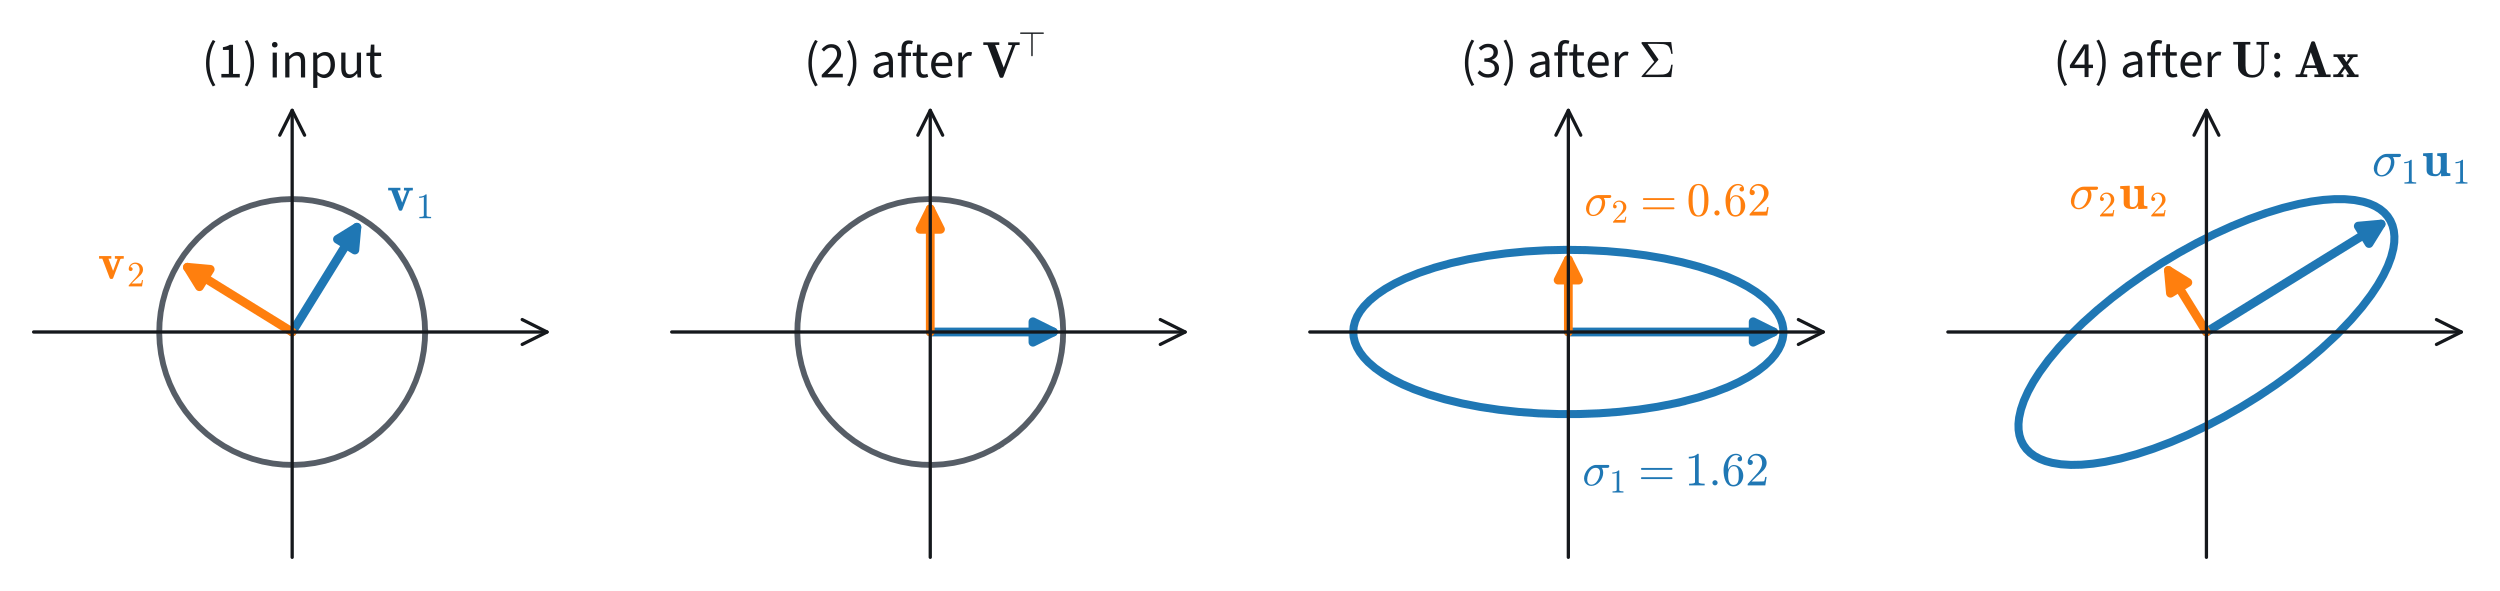
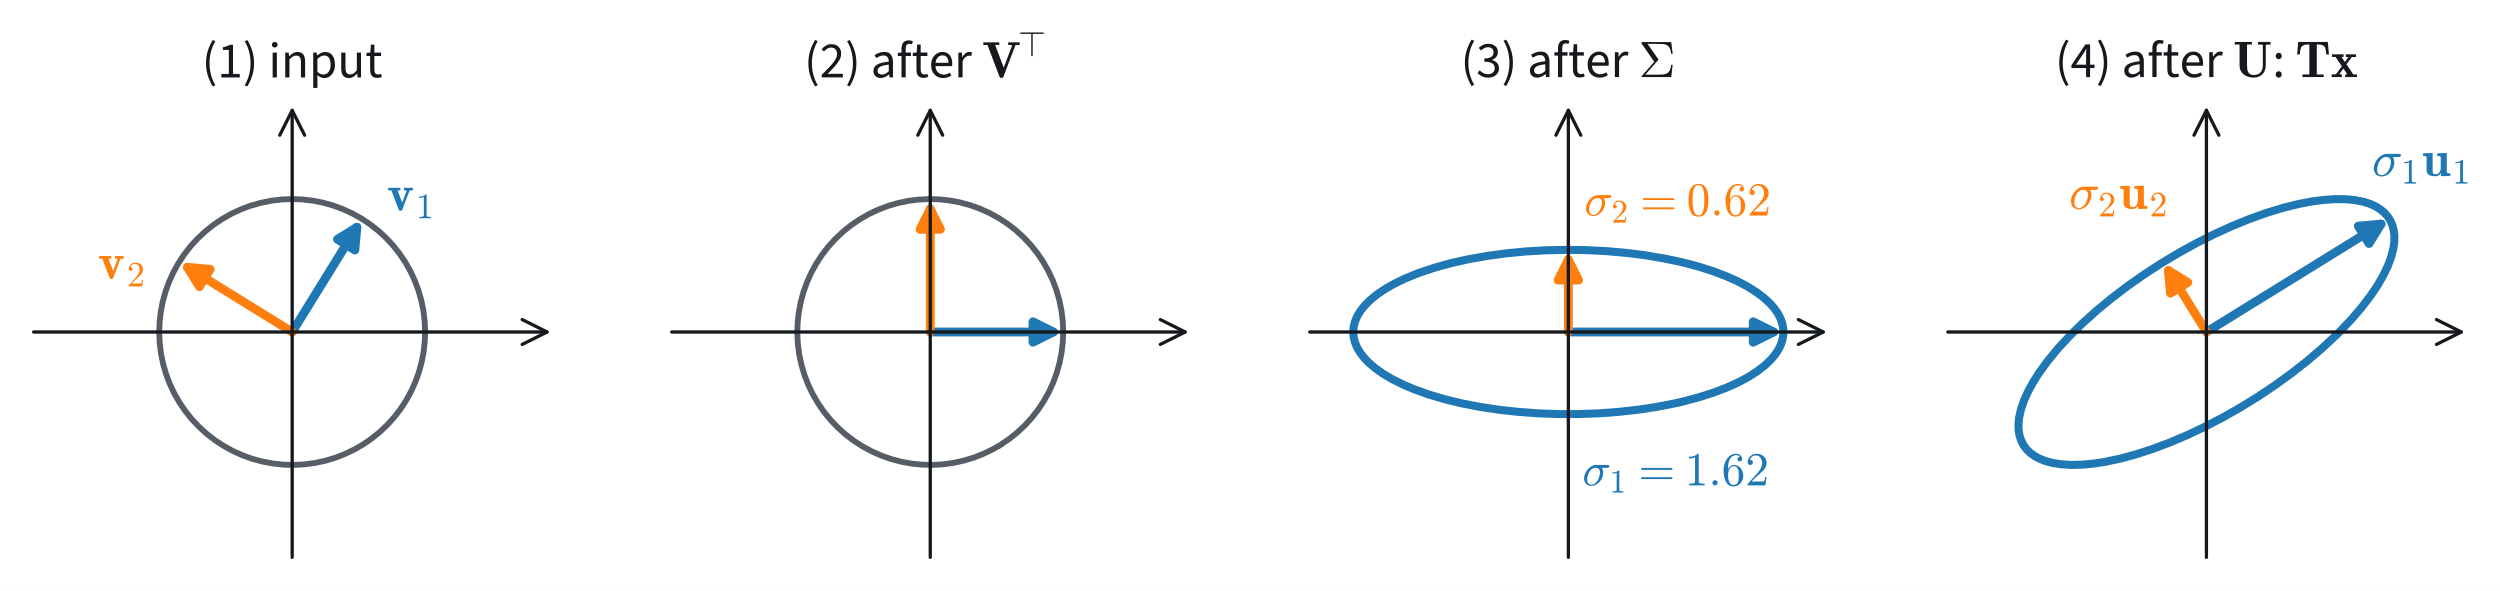
<svg xmlns="http://www.w3.org/2000/svg" xmlns:xlink="http://www.w3.org/1999/xlink" width="684.383pt" height="161.77pt" viewBox="0 0 684.383 161.77" version="1.1">
  <defs>
    <style type="text/css">*{stroke-linejoin: round; stroke-linecap: butt}</style>
  </defs>
  <g id="figure_1">
    <g id="patch_1">
      <path d="M 0 161.77  L 684.383 161.77  L 684.383 0  L 0 0  z " style="fill: #ffffff" />
    </g>
    <g id="axes_1">
      <g id="line2d_1">
        <path d="M 116.374 90.885  L 116.261 88.022  L 115.924 85.178  L 115.363 82.369  L 114.584 79.612  L 113.59 76.925  L 112.388 74.325  L 110.985 71.828  L 109.39 69.448  L 107.613 67.202  L 105.664 65.102  L 103.557 63.162  L 101.303 61.393  L 98.918 59.808  L 96.414 58.414  L 93.81 57.223  L 91.119 56.239  L 88.36 55.471  L 85.548 54.922  L 82.702 54.595  L 79.839 54.494  L 76.977 54.618  L 74.134 54.967  L 71.327 55.538  L 68.574 56.328  L 65.891 57.333  L 63.296 58.545  L 60.804 59.958  L 58.43 61.562  L 56.191 63.348  L 54.099 65.305  L 52.167 67.42  L 50.407 69.68  L 48.831 72.072  L 47.448 74.581  L 46.266 77.19  L 45.294 79.885  L 44.536 82.647  L 43.998 85.461  L 43.683 88.308  L 43.592 91.171  L 43.728 94.033  L 44.088 96.875  L 44.67 99.679  L 45.471 102.43  L 46.486 105.108  L 47.709 107.699  L 49.131 110.185  L 50.745 112.552  L 52.54 114.785  L 54.505 116.869  L 56.627 118.793  L 58.895 120.543  L 61.293 122.11  L 63.807 123.483  L 66.421 124.655  L 69.119 125.617  L 71.885 126.364  L 74.7 126.891  L 77.549 127.195  L 80.412 127.274  L 83.273 127.127  L 86.114 126.756  L 88.916 126.163  L 91.663 125.351  L 94.338 124.325  L 96.924 123.092  L 99.405 121.66  L 101.765 120.037  L 103.991 118.233  L 106.067 116.26  L 107.982 114.13  L 109.724 111.856  L 111.281 109.451  L 112.645 106.932  L 113.806 104.313  L 114.757 101.611  L 115.493 98.843  L 116.009 96.025  L 116.302 93.176  L 116.374 90.885  L 116.374 90.885  " clip-path="url(#pd94e7be0c1)" style="fill: none; stroke: #565d66; stroke-width: 1.6; stroke-linecap: square" />
      </g>
      <g id="patch_2">
        <path d="M 79.983 90.885  Q 89.549 75.407 97.704 62.211  " style="fill: none; stroke: #1f77b4; stroke-width: 2.4; stroke-linecap: round" />
        <path d="M 92.378 65.503  L 97.704 62.211  L 97.142 68.447  z " style="fill: #1f77b4; stroke: #1f77b4; stroke-width: 2.4; stroke-linecap: round" />
      </g>
      <g id="patch_3">
        <path d="M 79.983 90.885  Q 64.504 81.319 51.309 73.163  " style="fill: none; stroke: #ff7f0e; stroke-width: 2.4; stroke-linecap: round" />
        <path d="M 54.6 78.489  L 51.309 73.163  L 57.545 73.726  z " style="fill: #ff7f0e; stroke: #ff7f0e; stroke-width: 2.4; stroke-linecap: round" />
      </g>
      <g id="text_1">
        <g style="fill: #1f77b4" transform="translate(105.9526 57.71127) scale(0.14 -0.14)">
          <defs>
            <path id="Cmb10-25" d="M 1466 91  L 544 2516  L 141 2516  L 141 2841  L 1672 2841  L 1672 2516  L 1319 2516  L 1894 984  L 2456 2463  Q 2456 2494 2342 2505  Q 2228 2516 2119 2516  L 2119 2841  L 3231 2841  L 3231 2516  Q 2828 2516 2803 2456  L 1906 91  Q 1866 -25 1741 -25  L 1631 -25  Q 1506 -25 1466 91  z " transform="scale(0.015625)" />
            <path id="Cmr10-64" d="M 594 0  L 594 225  Q 1394 225 1394 428  L 1394 3788  Q 1063 3628 556 3628  L 556 3853  Q 1341 3853 1741 4263  L 1831 4263  Q 1853 4263 1873 4245  Q 1894 4228 1894 4206  L 1894 428  Q 1894 225 2694 225  L 2694 0  L 594 0  z " transform="scale(0.015625)" />
          </defs>
          <use xlink:href="#Cmb10-25" transform="translate(0 0.609375)" />
          <use xlink:href="#Cmr10-64" transform="translate(56.68984 -14.39059) scale(0.7)" />
        </g>
      </g>
      <g id="text_2">
        <g style="fill: #ff7f0e" transform="translate(26.813 76.39359) scale(0.14 -0.14)">
          <defs>
            <path id="Cmr10-31" d="M 319 0  L 319 172  Q 319 188 331 206  L 1325 1306  Q 1550 1550 1690 1715  Q 1831 1881 1968 2097  Q 2106 2313 2186 2536  Q 2266 2759 2266 3009  Q 2266 3272 2169 3511  Q 2072 3750 1880 3894  Q 1688 4038 1416 4038  Q 1138 4038 916 3870  Q 694 3703 603 3438  Q 628 3444 672 3444  Q 816 3444 917 3347  Q 1019 3250 1019 3097  Q 1019 2950 917 2848  Q 816 2747 672 2747  Q 522 2747 420 2851  Q 319 2956 319 3097  Q 319 3338 409 3548  Q 500 3759 670 3923  Q 841 4088 1055 4175  Q 1269 4263 1509 4263  Q 1875 4263 2190 4108  Q 2506 3953 2690 3670  Q 2875 3388 2875 3009  Q 2875 2731 2753 2481  Q 2631 2231 2440 2026  Q 2250 1822 1953 1562  Q 1656 1303 1563 1216  L 838 519  L 1453 519  Q 1906 519 2211 526  Q 2516 534 2534 550  Q 2609 631 2688 1141  L 2875 1141  L 2694 0  L 319 0  z " transform="scale(0.015625)" />
          </defs>
          <use xlink:href="#Cmb10-25" transform="translate(0 0.609375)" />
          <use xlink:href="#Cmr10-31" transform="translate(56.68984 -14.39059) scale(0.7)" />
        </g>
      </g>
      <g id="patch_4">
        <path d="M 9.203 90.885  Q 79.983 90.885 149.757 90.885  " style="fill: none; stroke: #15181c; stroke-width: 0.9; stroke-linecap: round" />
        <path d="M 142.957 87.485  L 149.757 90.885  L 142.957 94.285  " style="fill: none; stroke: #15181c; stroke-width: 0.9; stroke-linecap: round" />
      </g>
      <g id="patch_5">
        <path d="M 79.983 152.568  Q 79.983 90.884 79.983 30.207  " style="fill: none; stroke: #15181c; stroke-width: 0.9; stroke-linecap: round" />
        <path d="M 76.583 37.007  L 79.983 30.207  L 83.383 37.007  " style="fill: none; stroke: #15181c; stroke-width: 0.9; stroke-linecap: round" />
      </g>
      <g id="text_3">
        <g style="fill: #15181c" transform="translate(55.25183 21.2) scale(0.14 -0.14)">
          <defs>
            <path id="SourceSans3-Regular-5a2" d="M 1370 -1126  Q 973 -480 749 227  Q 525 934 525 1779  Q 525 2624 749 3334  Q 973 4045 1370 4685  L 1696 4531  Q 1325 3923 1142 3216  Q 960 2509 960 1779  Q 960 1050 1142 342  Q 1325 -365 1696 -973  L 1370 -1126  z " transform="scale(0.015625)" />
            <path id="SourceSans3-Regular-536" d="M 506 0  L 506 435  L 1440 435  L 1440 3443  L 698 3443  L 698 3782  Q 979 3834 1187 3907  Q 1395 3981 1562 4083  L 1965 4083  L 1965 435  L 2810 435  L 2810 0  L 506 0  z " transform="scale(0.015625)" />
            <path id="SourceSans3-Regular-5a3" d="M 570 -1126  L 243 -973  Q 614 -365 796 342  Q 979 1050 979 1779  Q 979 2509 796 3216  Q 614 3923 243 4531  L 570 4685  Q 966 4045 1190 3334  Q 1414 2624 1414 1779  Q 1414 934 1190 227  Q 966 -480 570 -1126  z " transform="scale(0.015625)" />
            <path id="SourceSans3-Regular-1" transform="scale(0.015625)" />
            <path id="SourceSans3-Regular-24" d="M 525 0  L 525 3110  L 1050 3110  L 1050 0  L 525 0  z M 787 3750  Q 633 3750 534 3843  Q 435 3936 435 4096  Q 435 4250 534 4346  Q 633 4442 787 4442  Q 941 4442 1040 4346  Q 1139 4250 1139 4096  Q 1139 3936 1040 3843  Q 941 3750 787 3750  z " transform="scale(0.015625)" />
            <path id="SourceSans3-Regular-29" d="M 525 0  L 525 3110  L 960 3110  L 1005 2662  L 1024 2662  Q 1248 2886 1497 3036  Q 1747 3187 2067 3187  Q 2560 3187 2787 2876  Q 3014 2566 3014 1971  L 3014 0  L 2490 0  L 2490 1901  Q 2490 2336 2349 2534  Q 2208 2733 1901 2733  Q 1664 2733 1475 2611  Q 1286 2490 1050 2253  L 1050 0  L 525 0  z " transform="scale(0.015625)" />
            <path id="SourceSans3-Regular-2b" d="M 525 -1312  L 525 3110  L 960 3110  L 1005 2752  L 1024 2752  Q 1235 2931 1488 3059  Q 1741 3187 2016 3187  Q 2618 3187 2931 2755  Q 3245 2323 3245 1600  Q 3245 1075 3056 697  Q 2867 320 2563 121  Q 2259 -77 1901 -77  Q 1683 -77 1468 19  Q 1254 115 1037 282  L 1050 -262  L 1050 -1312  L 525 -1312  z M 1811 365  Q 2195 365 2448 694  Q 2701 1024 2701 1600  Q 2701 2112 2512 2429  Q 2323 2746 1882 2746  Q 1683 2746 1481 2637  Q 1280 2528 1050 2323  L 1050 691  Q 1261 512 1459 438  Q 1658 365 1811 365  z " transform="scale(0.015625)" />
            <path id="SourceSans3-Regular-30" d="M 1434 -77  Q 941 -77 710 233  Q 480 544 480 1139  L 480 3110  L 1011 3110  L 1011 1210  Q 1011 774 1148 576  Q 1286 378 1594 378  Q 1837 378 2025 502  Q 2214 627 2432 902  L 2432 3110  L 2957 3110  L 2957 0  L 2522 0  L 2477 486  L 2458 486  Q 2240 230 1997 76  Q 1754 -77 1434 -77  z " transform="scale(0.015625)" />
            <path id="SourceSans3-Regular-2f" d="M 1504 -58  Q 1005 -58 809 227  Q 614 512 614 979  L 614 2682  L 154 2682  L 154 3078  L 640 3110  L 704 4109  L 1146 4109  L 1146 3110  L 1984 3110  L 1984 2682  L 1146 2682  L 1146 966  Q 1146 685 1251 528  Q 1357 371 1626 371  Q 1709 371 1798 387  Q 1888 403 1978 448  L 2086 77  Q 1965 13 1814 -22  Q 1664 -58 1504 -58  z " transform="scale(0.015625)" />
          </defs>
          <use xlink:href="#SourceSans3-Regular-5a2" />
          <use xlink:href="#SourceSans3-Regular-536" transform="translate(30.29688 0)" />
          <use xlink:href="#SourceSans3-Regular-5a3" transform="translate(80 0)" />
          <use xlink:href="#SourceSans3-Regular-1" transform="translate(110.2969 0)" />
          <use xlink:href="#SourceSans3-Regular-24" transform="translate(130.2969 0)" />
          <use xlink:href="#SourceSans3-Regular-29" transform="translate(154.8906 0)" />
          <use xlink:href="#SourceSans3-Regular-2b" transform="translate(209.5938 0)" />
          <use xlink:href="#SourceSans3-Regular-30" transform="translate(265.0938 0)" />
          <use xlink:href="#SourceSans3-Regular-2f" transform="translate(319.5 0)" />
        </g>
      </g>
    </g>
    <g id="axes_2">
      <g id="line2d_2">
        <path d="M 273.793 121.841  L 276.169 120.24  L 278.411 118.458  L 280.506 116.504  L 282.441 114.392  L 284.204 112.134  L 285.784 109.745  L 287.171 107.238  L 288.356 104.63  L 289.333 101.937  L 290.095 99.176  L 290.637 96.363  L 290.957 93.517  L 291.051 90.654  L 290.921 87.792  L 290.565 84.95  L 289.987 82.144  L 289.19 79.392  L 288.179 76.712  L 286.96 74.12  L 285.542 71.631  L 283.932 69.262  L 282.14 67.026  L 280.178 64.939  L 278.059 63.012  L 275.794 61.258  L 273.398 59.688  L 270.886 58.311  L 268.274 57.135  L 265.577 56.169  L 262.813 55.418  L 259.998 54.887  L 257.15 54.579  L 254.286 54.495  L 251.425 54.638  L 248.584 55.004  L 245.781 55.594  L 243.033 56.401  L 240.356 57.423  L 237.769 58.652  L 235.286 60.08  L 232.923 61.699  L 230.695 63.5  L 228.615 65.47  L 226.696 67.597  L 224.951 69.869  L 223.39 72.271  L 222.023 74.788  L 220.858 77.405  L 219.903 80.105  L 219.162 82.873  L 218.642 85.69  L 218.345 88.539  L 218.273 91.403  L 218.427 94.263  L 218.805 97.103  L 219.405 99.904  L 220.223 102.649  L 221.255 105.321  L 222.494 107.904  L 223.933 110.381  L 225.561 112.738  L 227.37 114.959  L 229.348 117.031  L 231.483 118.941  L 233.762 120.677  L 236.17 122.228  L 238.693 123.586  L 241.314 124.74  L 244.018 125.685  L 246.789 126.414  L 249.608 126.924  L 252.458 127.209  L 255.322 127.27  L 258.182 127.105  L 261.02 126.716  L 263.818 126.105  L 266.56 125.276  L 269.228 124.233  L 271.806 122.984  L 273.793 121.841  L 273.793 121.841  " clip-path="url(#pe0905c4a42)" style="fill: none; stroke: #565d66; stroke-width: 1.6; stroke-linecap: square" />
      </g>
      <g id="patch_6">
        <path d="M 254.661 90.885  Q 272.857 90.885 288.369 90.885  " style="fill: none; stroke: #1f77b4; stroke-width: 2.4; stroke-linecap: round" />
        <path d="M 282.769 88.085  L 288.369 90.885  L 282.769 93.685  z " style="fill: #1f77b4; stroke: #1f77b4; stroke-width: 2.4; stroke-linecap: round" />
      </g>
      <g id="patch_7">
        <path d="M 254.661 90.885  Q 254.661 72.689 254.661 57.177  " style="fill: none; stroke: #ff7f0e; stroke-width: 2.4; stroke-linecap: round" />
        <path d="M 251.861 62.777  L 254.661 57.177  L 257.461 62.777  z " style="fill: #ff7f0e; stroke: #ff7f0e; stroke-width: 2.4; stroke-linecap: round" />
      </g>
      <g id="patch_8">
        <path d="M 183.882 90.885  Q 254.662 90.885 324.435 90.885  " style="fill: none; stroke: #15181c; stroke-width: 0.9; stroke-linecap: round" />
        <path d="M 317.635 87.485  L 324.435 90.885  L 317.635 94.285  " style="fill: none; stroke: #15181c; stroke-width: 0.9; stroke-linecap: round" />
      </g>
      <g id="patch_9">
        <path d="M 254.661 152.568  Q 254.661 90.884 254.661 30.207  " style="fill: none; stroke: #15181c; stroke-width: 0.9; stroke-linecap: round" />
        <path d="M 251.261 37.007  L 254.661 30.207  L 258.061 37.007  " style="fill: none; stroke: #15181c; stroke-width: 0.9; stroke-linecap: round" />
      </g>
      <g id="text_4">
        <g style="fill: #15181c" transform="translate(220.1509 21.2) scale(0.14 -0.14)">
          <defs>
            <path id="SourceSans3-Regular-537" d="M 256 0  L 256 320  Q 870 922 1299 1386  Q 1728 1850 1952 2227  Q 2176 2605 2176 2931  Q 2176 3283 1984 3507  Q 1792 3731 1402 3731  Q 1146 3731 928 3587  Q 710 3443 531 3238  L 237 3526  Q 493 3814 784 3987  Q 1075 4160 1466 4160  Q 2035 4160 2361 3830  Q 2688 3501 2688 2963  Q 2688 2566 2467 2176  Q 2246 1786 1862 1357  Q 1478 928 979 416  Q 1146 429 1325 441  Q 1504 454 1664 454  L 2893 454  L 2893 0  L 256 0  z " transform="scale(0.015625)" />
            <path id="SourceSans3-Regular-1c" d="M 1242 -77  Q 851 -77 588 153  Q 326 384 326 806  Q 326 1331 787 1600  Q 1248 1869 2246 1978  Q 2246 2176 2188 2349  Q 2131 2522 1993 2634  Q 1856 2746 1600 2746  Q 1331 2746 1094 2643  Q 858 2541 672 2426  L 467 2784  Q 685 2931 1001 3059  Q 1318 3187 1690 3187  Q 2259 3187 2515 2838  Q 2771 2490 2771 1907  L 2771 0  L 2336 0  L 2291 371  L 2272 371  Q 2042 186 1789 54  Q 1536 -77 1242 -77  z M 1389 358  Q 1613 358 1817 460  Q 2022 563 2246 762  L 2246 1600  Q 1722 1542 1414 1440  Q 1107 1338 976 1190  Q 845 1043 845 838  Q 845 582 1005 470  Q 1165 358 1389 358  z " transform="scale(0.015625)" />
            <path id="SourceSans3-Regular-21" d="M 614 0  L 614 2682  L 154 2682  L 154 3078  L 614 3110  L 614 3603  Q 614 4077 835 4355  Q 1056 4634 1523 4634  Q 1670 4634 1804 4605  Q 1939 4576 2042 4531  L 1926 4147  Q 1734 4205 1574 4205  Q 1139 4205 1139 3603  L 1139 3110  L 1798 3110  L 1798 2682  L 1139 2682  L 1139 0  L 614 0  z " transform="scale(0.015625)" />
            <path id="SourceSans3-Regular-20" d="M 1702 2758  Q 1510 2758 1328 2665  Q 1146 2573 1014 2368  Q 883 2163 838 1830  L 2458 1830  Q 2458 2285 2259 2521  Q 2061 2758 1702 2758  z M 1786 -77  Q 1370 -77 1027 115  Q 685 307 486 675  Q 288 1043 288 1555  Q 288 2061 489 2425  Q 691 2790 1014 2988  Q 1338 3187 1696 3187  Q 2298 3187 2614 2790  Q 2931 2394 2931 1728  Q 2931 1645 2924 1568  Q 2918 1491 2906 1414  L 826 1414  Q 864 890 1161 621  Q 1459 352 1850 352  Q 2074 352 2269 416  Q 2464 480 2624 589  L 2816 243  Q 2611 102 2358 12  Q 2106 -77 1786 -77  z " transform="scale(0.015625)" />
            <path id="SourceSans3-Regular-2d" d="M 525 0  L 525 3110  L 960 3110  L 1005 2547  L 1024 2547  Q 1178 2842 1408 3014  Q 1638 3187 1907 3187  Q 2093 3187 2240 3123  L 2125 2675  Q 2054 2694 1993 2704  Q 1933 2714 1837 2714  Q 1638 2714 1424 2554  Q 1210 2394 1050 1997  L 1050 0  L 525 0  z " transform="scale(0.015625)" />
            <path id="Cmb10-7a" d="M 2175 63  L 666 4063  L 141 4063  L 141 4391  L 2144 4391  L 2144 4063  L 1625 4063  L 2700 1222  L 3756 4013  Q 3756 4028 3700 4036  Q 3644 4044 3616 4044  Q 3434 4063 3256 4063  L 3256 4391  L 4691 4391  L 4691 4063  Q 4522 4063 4340 4053  Q 4159 4044 4147 4006  L 2656 63  Q 2616 -50 2491 -50  L 2344 -50  Q 2222 -50 2175 63  z " transform="scale(0.015625)" />
            <path id="Cmsy10-64" d="M 2363 122  L 2363 4006  L 481 4006  Q 428 4006 393 4047  Q 359 4088 359 4134  Q 359 4181 393 4222  Q 428 4263 481 4263  L 4506 4263  Q 4553 4263 4587 4222  Q 4622 4181 4622 4134  Q 4622 4088 4587 4047  Q 4553 4006 4506 4006  L 2619 4006  L 2619 122  Q 2619 69 2578 34  Q 2538 0 2491 0  Q 2438 0 2400 34  Q 2363 69 2363 122  z " transform="scale(0.015625)" />
          </defs>
          <use xlink:href="#SourceSans3-Regular-5a2" transform="translate(0 0.084203)" />
          <use xlink:href="#SourceSans3-Regular-537" transform="translate(30.29997 0.084203)" />
          <use xlink:href="#SourceSans3-Regular-5a3" transform="translate(79.99992 0.084203)" />
          <use xlink:href="#SourceSans3-Regular-1" transform="translate(110.2999 0.084203)" />
          <use xlink:href="#SourceSans3-Regular-1c" transform="translate(130.2999 0.084203)" />
          <use xlink:href="#SourceSans3-Regular-21" transform="translate(180.6998 0.084203)" />
          <use xlink:href="#SourceSans3-Regular-2f" transform="translate(209.8998 0.084203)" />
          <use xlink:href="#SourceSans3-Regular-20" transform="translate(243.6998 0.084203)" />
          <use xlink:href="#SourceSans3-Regular-2d" transform="translate(293.2997 0.084203)" />
          <use xlink:href="#SourceSans3-Regular-1" transform="translate(327.9997 0.084203)" />
          <use xlink:href="#Cmb10-7a" transform="translate(347.9997 0.084203)" />
          <use xlink:href="#Cmsy10-64" transform="translate(418.1584 41.37344) scale(0.7)" />
        </g>
      </g>
    </g>
    <g id="axes_3">
      <g id="line2d_3">
        <path d="M 460.295 110.017  L 464.883 108.816  L 469.153 107.455  L 473.068 105.946  L 476.034 104.586  L 478.711 103.141  L 481.082 101.619  L 483.132 100.032  L 484.849 98.387  L 485.975 97.038  L 486.877 95.664  L 487.55 94.271  L 487.993 92.864  L 488.203 91.45  L 488.179 90.034  L 487.922 88.621  L 487.433 87.217  L 486.713 85.827  L 485.766 84.458  L 484.595 83.114  L 482.824 81.478  L 480.721 79.9  L 478.299 78.39  L 475.575 76.958  L 472.564 75.612  L 469.285 74.361  L 465.025 72.995  L 460.447 71.789  L 455.592 70.753  L 450.503 69.897  L 445.224 69.228  L 439.804 68.752  L 434.291 68.473  L 428.733 68.395  L 423.181 68.517  L 417.684 68.839  L 412.29 69.357  L 407.049 70.067  L 402.007 70.964  L 397.208 72.037  L 392.697 73.279  L 388.512 74.678  L 384.691 76.222  L 381.81 77.609  L 379.223 79.078  L 376.947 80.62  L 374.995 82.226  L 373.381 83.885  L 372.338 85.245  L 371.522 86.626  L 370.935 88.025  L 370.579 89.435  L 370.457 90.851  L 370.568 92.266  L 370.912 93.677  L 371.488 95.076  L 372.294 96.459  L 373.325 97.819  L 374.579 99.152  L 376.451 100.772  L 378.651 102.33  L 381.165 103.818  L 383.977 105.225  L 387.071 106.543  L 391.127 107.997  L 395.524 109.297  L 400.223 110.434  L 405.181 111.396  L 410.355 112.175  L 415.698 112.764  L 421.163 113.158  L 426.701 113.353  L 432.262 113.348  L 437.797 113.143  L 443.257 112.739  L 448.593 112.139  L 453.757 111.351  L 458.703 110.38  L 460.295 110.017  L 460.295 110.017  " clip-path="url(#pa8a2098850)" style="fill: none; stroke: #1f77b4; stroke-width: 2.2; stroke-linecap: square" />
      </g>
      <g id="patch_10">
        <path d="M 429.339 90.885  Q 458.78 90.885 485.538 90.885  " style="fill: none; stroke: #1f77b4; stroke-width: 2.4; stroke-linecap: round" />
        <path d="M 479.938 88.085  L 485.538 90.885  L 479.938 93.685  z " style="fill: #1f77b4; stroke: #1f77b4; stroke-width: 2.4; stroke-linecap: round" />
      </g>
      <g id="patch_11">
        <path d="M 429.339 90.885  Q 429.339 79.639 429.339 71.077  " style="fill: none; stroke: #ff7f0e; stroke-width: 2.4; stroke-linecap: round" />
        <path d="M 426.539 76.677  L 429.339 71.077  L 432.139 76.677  z " style="fill: #ff7f0e; stroke: #ff7f0e; stroke-width: 2.4; stroke-linecap: round" />
      </g>
      <g id="text_5">
        <g style="fill: #1f77b4" transform="translate(433.1703 132.9263) scale(0.13 -0.13)">
          <defs>
            <path id="Cmmi10-15" d="M 1197 -72  Q 913 -72 692 64  Q 472 200 351 431  Q 231 663 231 941  Q 231 1238 365 1566  Q 500 1894 733 2166  Q 966 2438 1259 2598  Q 1553 2759 1863 2759  L 3475 2759  Q 3541 2759 3587 2715  Q 3634 2672 3634 2597  Q 3634 2503 3567 2433  Q 3500 2363 3406 2363  L 2625 2363  Q 2809 2088 2809 1697  Q 2809 1375 2684 1062  Q 2559 750 2337 492  Q 2116 234 1820 81  Q 1525 -72 1197 -72  z M 1203 97  Q 1553 97 1823 370  Q 2094 644 2237 1039  Q 2381 1434 2381 1772  Q 2381 2047 2229 2205  Q 2078 2363 1806 2363  Q 1434 2363 1173 2113  Q 913 1863 783 1484  Q 653 1106 653 756  Q 653 481 798 289  Q 944 97 1203 97  z " transform="scale(0.015625)" />
            <path id="Cmr10-29" d="M 481 850  Q 428 850 393 890  Q 359 931 359 978  Q 359 1031 393 1068  Q 428 1106 481 1106  L 4500 1106  Q 4547 1106 4581 1068  Q 4616 1031 4616 978  Q 4616 931 4581 890  Q 4547 850 4500 850  L 481 850  z M 481 2094  Q 428 2094 393 2131  Q 359 2169 359 2222  Q 359 2269 393 2309  Q 428 2350 481 2350  L 4500 2350  Q 4547 2350 4581 2309  Q 4616 2269 4616 2222  Q 4616 2169 4581 2131  Q 4547 2094 4500 2094  L 481 2094  z " transform="scale(0.015625)" />
            <path id="Cmmi10-33" d="M 538 353  Q 538 497 644 600  Q 750 703 891 703  Q 978 703 1062 656  Q 1147 609 1194 525  Q 1241 441 1241 353  Q 1241 213 1137 106  Q 1034 0 891 0  Q 750 0 644 106  Q 538 213 538 353  z " transform="scale(0.015625)" />
            <path id="Cmr10-45" d="M 1600 -141  Q 1203 -141 937 70  Q 672 281 526 617  Q 381 953 325 1322  Q 269 1691 269 2069  Q 269 2575 466 3084  Q 663 3594 1045 3928  Q 1428 4263 1953 4263  Q 2172 4263 2361 4180  Q 2550 4097 2658 3936  Q 2766 3775 2766 3547  Q 2766 3416 2677 3327  Q 2588 3238 2456 3238  Q 2331 3238 2240 3328  Q 2150 3419 2150 3547  Q 2150 3672 2240 3762  Q 2331 3853 2456 3853  L 2491 3853  Q 2409 3969 2261 4023  Q 2113 4078 1953 4078  Q 1759 4078 1595 3993  Q 1431 3909 1300 3765  Q 1169 3622 1081 3448  Q 994 3275 945 3053  Q 897 2831 884 2637  Q 872 2444 872 2150  Q 984 2413 1190 2580  Q 1397 2747 1656 2747  Q 1941 2747 2175 2631  Q 2409 2516 2578 2311  Q 2747 2106 2836 1843  Q 2925 1581 2925 1313  Q 2925 938 2758 598  Q 2591 259 2287 59  Q 1984 -141 1600 -141  z M 1600 63  Q 1847 63 1997 175  Q 2147 288 2217 473  Q 2288 659 2305 848  Q 2322 1038 2322 1313  Q 2322 1675 2287 1931  Q 2253 2188 2100 2383  Q 1947 2578 1631 2578  Q 1372 2578 1205 2403  Q 1038 2228 961 1961  Q 884 1694 884 1447  Q 884 1363 891 1319  Q 891 1309 889 1303  Q 888 1297 884 1288  Q 884 1013 940 731  Q 997 450 1156 256  Q 1316 63 1600 63  z " transform="scale(0.015625)" />
          </defs>
          <use xlink:href="#Cmmi10-15" transform="translate(0 0.390625)" />
          <use xlink:href="#Cmr10-64" transform="translate(57.08008 -14.60934) scale(0.7)" />
          <use xlink:href="#Cmr10-29" transform="translate(117.8006 0.390625)" />
          <use xlink:href="#Cmr10-64" transform="translate(215.4862 0.390625)" />
          <use xlink:href="#Cmmi10-33" transform="translate(265.4862 0.390625)" />
          <use xlink:href="#Cmr10-45" transform="translate(293.1717 0.390625)" />
          <use xlink:href="#Cmr10-31" transform="translate(343.1717 0.390625)" />
        </g>
      </g>
      <g id="text_6">
        <g style="fill: #ff7f0e" transform="translate(433.7061 59.06094) scale(0.13 -0.13)">
          <defs>
            <path id="Cmr10-28" d="M 1600 -141  Q 816 -141 533 504  Q 250 1150 250 2041  Q 250 2597 351 3087  Q 453 3578 754 3920  Q 1056 4263 1600 4263  Q 2022 4263 2290 4056  Q 2559 3850 2700 3523  Q 2841 3197 2892 2823  Q 2944 2450 2944 2041  Q 2944 1491 2842 1011  Q 2741 531 2444 195  Q 2147 -141 1600 -141  z M 1600 25  Q 1956 25 2131 390  Q 2306 756 2347 1200  Q 2388 1644 2388 2144  Q 2388 2625 2347 3031  Q 2306 3438 2132 3767  Q 1959 4097 1600 4097  Q 1238 4097 1063 3765  Q 888 3434 847 3029  Q 806 2625 806 2144  Q 806 1788 823 1472  Q 841 1156 916 820  Q 991 484 1158 254  Q 1325 25 1600 25  z " transform="scale(0.015625)" />
          </defs>
          <use xlink:href="#Cmmi10-15" transform="translate(0 0.390625)" />
          <use xlink:href="#Cmr10-31" transform="translate(57.08008 -14.60934) scale(0.7)" />
          <use xlink:href="#Cmr10-29" transform="translate(117.8006 0.390625)" />
          <use xlink:href="#Cmr10-28" transform="translate(215.4862 0.390625)" />
          <use xlink:href="#Cmmi10-33" transform="translate(265.4862 0.390625)" />
          <use xlink:href="#Cmr10-45" transform="translate(293.1717 0.390625)" />
          <use xlink:href="#Cmr10-31" transform="translate(343.1717 0.390625)" />
        </g>
      </g>
      <g id="patch_12">
        <path d="M 358.56 90.885  Q 429.34 90.885 499.113 90.885  " style="fill: none; stroke: #15181c; stroke-width: 0.9; stroke-linecap: round" />
        <path d="M 492.313 87.485  L 499.113 90.885  L 492.313 94.285  " style="fill: none; stroke: #15181c; stroke-width: 0.9; stroke-linecap: round" />
      </g>
      <g id="patch_13">
        <path d="M 429.339 152.568  Q 429.339 90.884 429.339 30.207  " style="fill: none; stroke: #15181c; stroke-width: 0.9; stroke-linecap: round" />
        <path d="M 425.939 37.007  L 429.339 30.207  L 432.739 37.007  " style="fill: none; stroke: #15181c; stroke-width: 0.9; stroke-linecap: round" />
      </g>
      <g id="text_7">
        <g style="fill: #15181c" transform="translate(399.8691 21.2) scale(0.14 -0.14)">
          <defs>
            <path id="SourceSans3-Regular-538" d="M 1510 -77  Q 1024 -77 697 99  Q 371 275 166 499  L 435 845  Q 621 653 870 505  Q 1120 358 1478 358  Q 1850 358 2086 563  Q 2323 768 2323 1107  Q 2323 1350 2198 1532  Q 2074 1715 1789 1817  Q 1504 1920 1018 1920  L 1018 2323  Q 1453 2323 1705 2425  Q 1958 2528 2067 2701  Q 2176 2874 2176 3085  Q 2176 3386 1987 3558  Q 1798 3731 1472 3731  Q 1216 3731 1001 3616  Q 787 3501 602 3315  L 320 3648  Q 557 3872 845 4016  Q 1133 4160 1491 4160  Q 2022 4160 2368 3888  Q 2714 3616 2714 3123  Q 2714 2752 2509 2515  Q 2304 2278 1971 2150  L 1971 2125  Q 2342 2042 2598 1776  Q 2854 1510 2854 1088  Q 2854 730 2675 467  Q 2496 205 2192 64  Q 1888 -77 1510 -77  z " transform="scale(0.015625)" />
            <path id="Cmr10-a" d="M 422 0  Q 359 0 359 72  Q 359 97 378 116  L 1953 1906  L 378 4172  Q 359 4191 359 4206  L 359 4313  Q 359 4331 379 4351  Q 400 4372 422 4372  L 4078 4372  L 4256 2906  L 4072 2906  Q 4016 3363 3889 3614  Q 3763 3866 3555 3981  Q 3347 4097 3083 4122  Q 2819 4147 2309 4147  L 1119 4147  L 2456 2234  Q 2472 2188 2472 2188  Q 2472 2150 2456 2144  L 831 294  L 2291 294  Q 2800 294 3067 319  Q 3334 344 3546 458  Q 3759 572 3889 830  Q 4019 1088 4072 1538  L 4256 1538  L 4078 0  L 422 0  z " transform="scale(0.015625)" />
          </defs>
          <use xlink:href="#SourceSans3-Regular-5a2" transform="translate(0 0.796875)" />
          <use xlink:href="#SourceSans3-Regular-538" transform="translate(30.29997 0.796875)" />
          <use xlink:href="#SourceSans3-Regular-5a3" transform="translate(79.99992 0.796875)" />
          <use xlink:href="#SourceSans3-Regular-1" transform="translate(110.2999 0.796875)" />
          <use xlink:href="#SourceSans3-Regular-1c" transform="translate(130.2999 0.796875)" />
          <use xlink:href="#SourceSans3-Regular-21" transform="translate(180.6998 0.796875)" />
          <use xlink:href="#SourceSans3-Regular-2f" transform="translate(209.8998 0.796875)" />
          <use xlink:href="#SourceSans3-Regular-20" transform="translate(243.6998 0.796875)" />
          <use xlink:href="#SourceSans3-Regular-2d" transform="translate(293.2997 0.796875)" />
          <use xlink:href="#SourceSans3-Regular-1" transform="translate(327.9997 0.796875)" />
          <use xlink:href="#Cmr10-a" transform="translate(347.9997 0.796875)" />
        </g>
      </g>
    </g>
    <g id="axes_4">
      <g id="line2d_4">
        <path d="M 640.409 90.885  L 643.68 87.452  L 646.597 84.049  L 649.134 80.707  L 650.942 77.991  L 652.459 75.354  L 653.676 72.813  L 654.585 70.385  L 655.181 68.083  L 655.43 66.343  L 655.474 64.7  L 655.315 63.162  L 654.952 61.733  L 654.387 60.419  L 653.622 59.227  L 652.661 58.16  L 651.507 57.223  L 650.164 56.419  L 648.638 55.752  L 646.935 55.225  L 644.568 54.764  L 641.95 54.528  L 639.097 54.516  L 636.026 54.73  L 632.757 55.168  L 629.31 55.828  L 624.969 56.905  L 620.44 58.286  L 615.766 59.958  L 610.986 61.905  L 606.144 64.111  L 601.283 66.556  L 596.447 69.217  L 591.678 72.072  L 587.02 75.095  L 582.512 78.259  L 578.197 81.535  L 574.112 84.895  L 570.294 88.308  L 566.777 91.744  L 563.592 95.173  L 560.767 98.563  L 558.328 101.885  L 556.607 104.579  L 555.179 107.189  L 554.053 109.697  L 553.238 112.089  L 552.737 114.35  L 552.564 116.054  L 552.596 117.659  L 552.832 119.157  L 553.271 120.543  L 553.911 121.812  L 554.75 122.958  L 555.784 123.977  L 557.01 124.864  L 558.422 125.617  L 560.015 126.232  L 561.782 126.707  L 564.226 127.1  L 566.917 127.269  L 569.837 127.213  L 572.969 126.931  L 576.294 126.426  L 580.508 125.53  L 584.933 124.325  L 589.527 122.822  L 594.25 121.033  L 599.061 118.976  L 603.916 116.668  L 608.772 114.13  L 613.585 111.385  L 618.313 108.457  L 622.914 105.372  L 627.346 102.158  L 631.57 98.843  L 635.548 95.457  L 639.245 92.031  L 640.409 90.885  L 640.409 90.885  " clip-path="url(#pe8904612ad)" style="fill: none; stroke: #1f77b4; stroke-width: 2.2; stroke-linecap: square" />
      </g>
      <g id="patch_14">
        <path d="M 604.017 90.885  Q 629.062 75.407 651.823 61.339  " style="fill: none; stroke: #1f77b4; stroke-width: 2.4; stroke-linecap: round" />
        <path d="M 645.587 61.901  L 651.823 61.339  L 648.532 66.665  z " style="fill: #1f77b4; stroke: #1f77b4; stroke-width: 2.4; stroke-linecap: round" />
      </g>
      <g id="patch_15">
        <path d="M 604.017 90.885  Q 598.105 81.319 593.604 74.035  " style="fill: none; stroke: #ff7f0e; stroke-width: 2.4; stroke-linecap: round" />
        <path d="M 594.166 80.271  L 593.604 74.035  L 598.93 77.327  z " style="fill: #ff7f0e; stroke: #ff7f0e; stroke-width: 2.4; stroke-linecap: round" />
      </g>
      <g id="text_8">
        <g style="fill: #1f77b4" transform="translate(649.323 48.298) scale(0.14 -0.14)">
          <defs>
            <path id="Cmb10-5a" d="M 581 744  L 581 2322  Q 581 2503 141 2503  L 141 2828  L 1338 2881  L 1338 769  L 1338 744  Q 1338 516 1358 416  Q 1378 316 1464 267  Q 1550 219 1753 219  Q 2038 219 2197 467  Q 2356 716 2356 1019  L 2356 2322  Q 2356 2503 1913 2503  L 1913 2828  L 3109 2881  L 3109 506  Q 3109 391 3236 358  Q 3363 325 3553 325  L 3553 0  L 2394 -38  L 2394 384  Q 2134 -38 1697 -38  Q 1369 -38 1130 20  Q 891 78 736 250  Q 581 422 581 744  z " transform="scale(0.015625)" />
          </defs>
          <use xlink:href="#Cmmi10-15" transform="translate(0 0.984375)" />
          <use xlink:href="#Cmr10-64" transform="translate(57.08008 -14.01559) scale(0.7)" />
          <use xlink:href="#Cmb10-5a" transform="translate(97.80049 0.984375)" />
          <use xlink:href="#Cmr10-64" transform="translate(157.3224 -14.01559) scale(0.7)" />
        </g>
      </g>
      <g id="text_9">
        <g style="fill: #ff7f0e" transform="translate(566.4013 57.27784) scale(0.14 -0.14)">
          <use xlink:href="#Cmmi10-15" transform="translate(0 0.984375)" />
          <use xlink:href="#Cmr10-31" transform="translate(57.08008 -14.01559) scale(0.7)" />
          <use xlink:href="#Cmb10-5a" transform="translate(97.80049 0.984375)" />
          <use xlink:href="#Cmr10-31" transform="translate(157.3224 -14.01559) scale(0.7)" />
        </g>
      </g>
      <g id="patch_16">
        <path d="M 533.238 90.885  Q 604.018 90.885 673.792 90.885  " style="fill: none; stroke: #15181c; stroke-width: 0.9; stroke-linecap: round" />
        <path d="M 666.992 87.485  L 673.792 90.885  L 666.992 94.285  " style="fill: none; stroke: #15181c; stroke-width: 0.9; stroke-linecap: round" />
      </g>
      <g id="patch_17">
        <path d="M 604.017 152.568  Q 604.017 90.884 604.017 30.207  " style="fill: none; stroke: #15181c; stroke-width: 0.9; stroke-linecap: round" />
        <path d="M 600.617 37.007  L 604.017 30.207  L 607.417 37.007  " style="fill: none; stroke: #15181c; stroke-width: 0.9; stroke-linecap: round" />
      </g>
      <g id="text_10">
-         <g style="fill: #15181c" transform="translate(562.1574 21.2) scale(0.14 -0.14)">
+         <g style="fill: #15181c" transform="translate(562.5774 21.2) scale(0.14 -0.14)">
          <defs>
            <path id="SourceSans3-Regular-539" d="M 666 1549  L 1946 1549  L 1946 2733  Q 1946 2899 1958 3129  Q 1971 3360 1978 3520  L 1952 3520  Q 1875 3373 1792 3232  Q 1709 3091 1619 2944  L 666 1549  z M 1946 0  L 1946 1126  L 109 1126  L 109 1472  L 1856 4083  L 2445 4083  L 2445 1549  L 3002 1549  L 3002 1126  L 2445 1126  L 2445 0  L 1946 0  z " transform="scale(0.015625)" />
            <path id="Cmb10-3d" d="M 819 1453  L 819 4063  L 219 4063  L 219 4391  L 2356 4391  L 2356 4063  L 1753 4063  L 1753 1453  Q 1753 1197 1784 987  Q 1816 778 1902 612  Q 1988 447 2158 351  Q 2328 256 2597 256  Q 2966 256 3222 407  Q 3478 559 3604 832  Q 3731 1106 3731 1478  L 3731 4006  Q 3731 4028 3672 4039  Q 3613 4050 3578 4050  Q 3431 4063 3128 4063  L 3128 4391  L 4697 4391  L 4697 4063  Q 4397 4063 4250 4050  Q 4219 4050 4158 4039  Q 4097 4028 4097 4006  L 4097 1453  Q 4097 1122 3990 842  Q 3884 563 3687 356  Q 3491 150 3209 39  Q 2928 -72 2597 -72  Q 2247 -72 1928 22  Q 1609 116 1353 314  Q 1097 513 958 798  Q 819 1084 819 1453  z " transform="scale(0.015625)" />
            <path id="SourceSans3-Regular-56d" d="M 800 2233  Q 640 2233 528 2345  Q 416 2457 416 2630  Q 416 2816 528 2928  Q 640 3040 800 3040  Q 954 3040 1066 2928  Q 1178 2816 1178 2630  Q 1178 2457 1066 2345  Q 954 2233 800 2233  z M 800 -77  Q 640 -77 528 35  Q 416 147 416 320  Q 416 506 528 618  Q 640 730 800 730  Q 954 730 1066 618  Q 1178 506 1178 320  Q 1178 147 1066 35  Q 954 -77 800 -77  z " transform="scale(0.015625)" />
-             <path id="Cmb10-56" d="M 225 0  L 225 325  Q 775 325 794 384  L 2181 4353  Q 2228 4469 2344 4469  L 2491 4469  Q 2541 4469 2586 4436  Q 2631 4403 2650 4353  L 4056 325  L 4609 325  L 4609 0  L 2578 0  L 2578 325  L 3103 325  L 2822 1131  L 1441 1131  L 1184 378  Q 1184 325 1684 325  L 1684 0  L 225 0  z M 1556 1459  L 2706 1459  L 2131 3103  L 1556 1459  z " transform="scale(0.015625)" />
+             <path id="Cmb10-71" d="M 897 0  L 897 325  L 1753 325  L 1753 4063  L 1441 4063  Q 1028 4063 800 3816  Q 719 3719 670 3558  Q 622 3397 597 3203  Q 572 3009 556 2822  L 231 2822  L 366 4391  L 4072 4391  L 4206 2822  L 3878 2822  Q 3844 3216 3797 3453  Q 3750 3691 3634 3816  Q 3406 4063 2994 4063  L 2688 4063  L 2688 325  L 3547 325  L 3547 0  L 897 0  z " transform="scale(0.015625)" />
            <path id="Cmb10-2d" d="M 109 0  L 109 325  Q 628 325 678 384  L 1381 1350  L 588 2516  L 141 2516  L 141 2841  L 1606 2841  L 1606 2516  L 1331 2516  L 1766 1881  L 2181 2463  Q 2181 2491 2072 2503  Q 1963 2516 1888 2516  L 1888 2841  L 3156 2841  L 3156 2516  Q 2638 2516 2584 2456  L 1959 1594  L 2816 325  L 3272 325  L 3272 0  L 1797 0  L 1797 325  L 2075 325  L 1575 1063  L 1081 378  Q 1081 356 1193 340  Q 1306 325 1381 325  L 1381 0  L 109 0  z " transform="scale(0.015625)" />
          </defs>
          <use xlink:href="#SourceSans3-Regular-5a2" transform="translate(0 0.796875)" />
          <use xlink:href="#SourceSans3-Regular-539" transform="translate(30.29997 0.796875)" />
          <use xlink:href="#SourceSans3-Regular-5a3" transform="translate(79.99992 0.796875)" />
          <use xlink:href="#SourceSans3-Regular-1" transform="translate(110.2999 0.796875)" />
          <use xlink:href="#SourceSans3-Regular-1c" transform="translate(130.2999 0.796875)" />
          <use xlink:href="#SourceSans3-Regular-21" transform="translate(180.6998 0.796875)" />
          <use xlink:href="#SourceSans3-Regular-2f" transform="translate(209.8998 0.796875)" />
          <use xlink:href="#SourceSans3-Regular-20" transform="translate(243.6998 0.796875)" />
          <use xlink:href="#SourceSans3-Regular-2d" transform="translate(293.2997 0.796875)" />
          <use xlink:href="#SourceSans3-Regular-1" transform="translate(327.9997 0.796875)" />
          <use xlink:href="#Cmb10-3d" transform="translate(347.9997 0.796875)" />
          <use xlink:href="#SourceSans3-Regular-56d" transform="translate(424.904 0.796875)" />
          <use xlink:href="#SourceSans3-Regular-1" transform="translate(449.804 0.796875)" />
-           <use xlink:href="#Cmb10-56" transform="translate(469.8039 0.796875)" />
-           <use xlink:href="#Cmb10-2d" transform="translate(545.2922 0.796875)" />
+           <use xlink:href="#Cmb10-71" transform="translate(469.8039 0.796875)" />
+           <use xlink:href="#Cmb10-2d" transform="translate(539.1887 0.796875)" />
        </g>
      </g>
    </g>
  </g>
  <defs>
    <clipPath id="pd94e7be0c1">
      <rect x="7.2" y="27.2" width="145.565" height="127.37" />
    </clipPath>
    <clipPath id="pe0905c4a42">
      <rect x="181.878" y="27.2" width="145.565" height="127.37" />
    </clipPath>
    <clipPath id="pa8a2098850">
      <rect x="356.557" y="27.2" width="145.565" height="127.37" />
    </clipPath>
    <clipPath id="pe8904612ad">
      <rect x="531.235" y="27.2" width="145.565" height="127.37" />
    </clipPath>
  </defs>
</svg>
